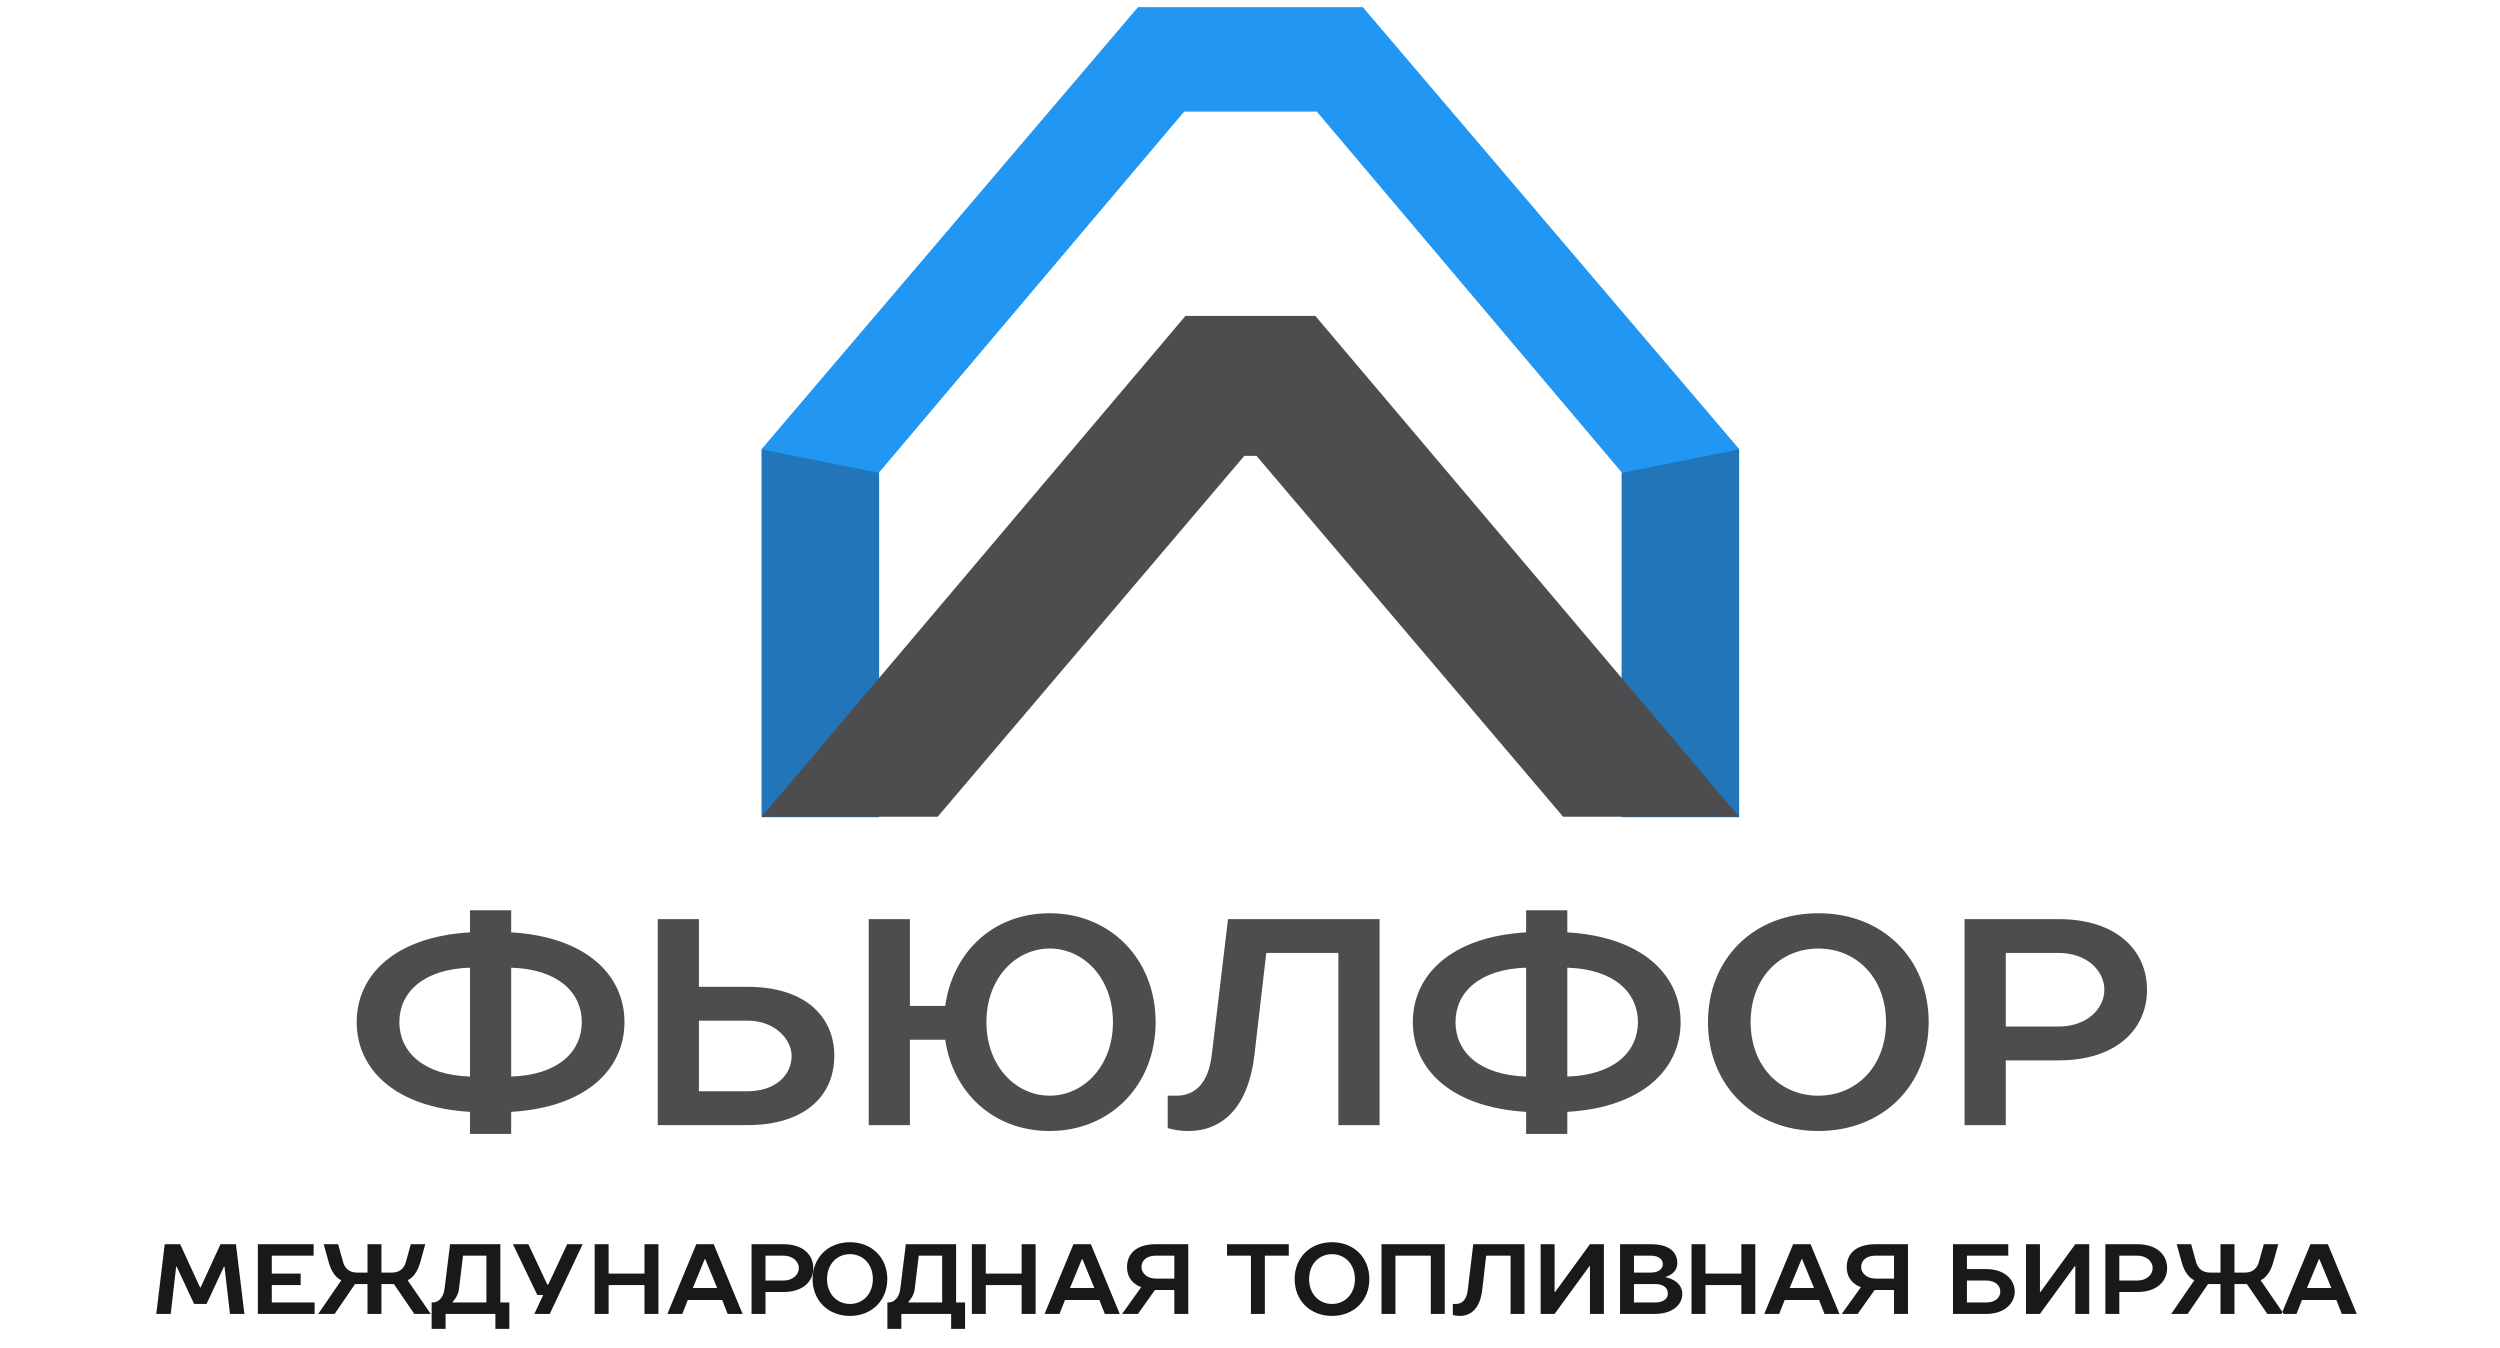
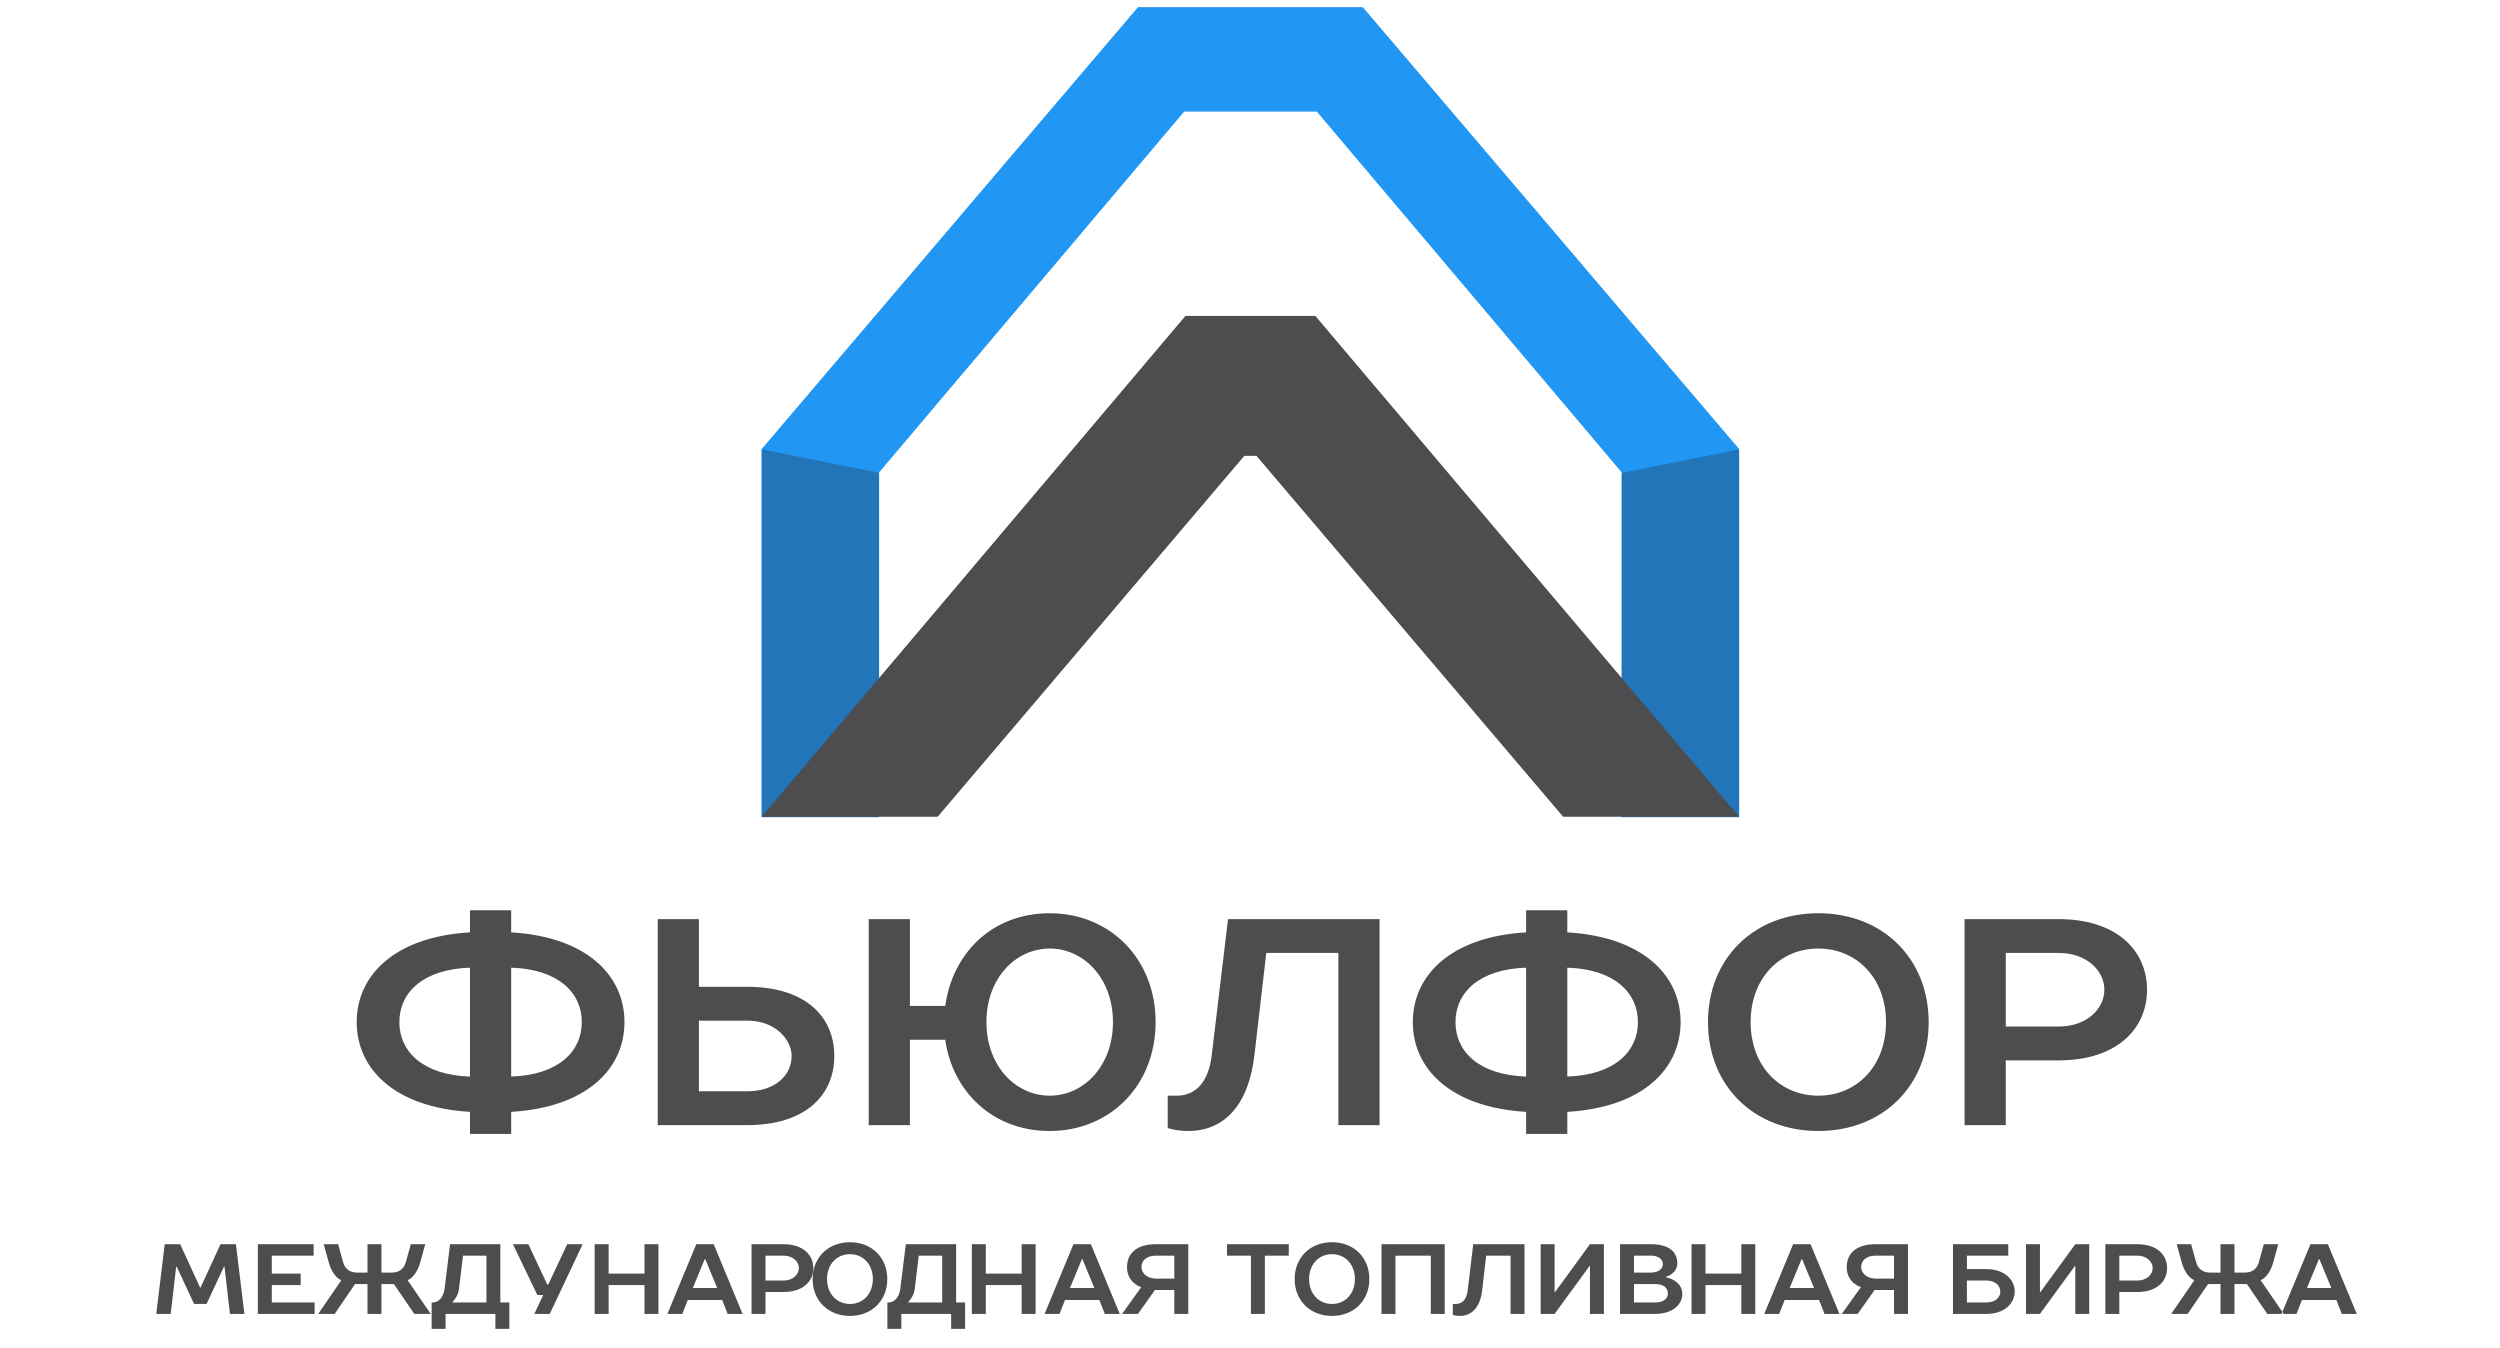
<svg xmlns="http://www.w3.org/2000/svg" width="180px" height="97px" viewBox="0 0 180 97" version="1.1">
  <defs />
  <g id="Page-1" stroke="none" stroke-width="1" fill="none" fill-rule="evenodd">
-     <g id="text" transform="translate(-272, 65)">
-       <path d="M308.805,0.541 L305.839,0.541 L305.839,2.13 C300.436,2.448 297.682,5.202 297.682,8.592 C297.682,11.982 300.436,14.737 305.839,15.054 L305.839,16.643 L308.805,16.643 L308.805,15.054 C314.208,14.737 316.962,11.982 316.962,8.592 C316.962,5.202 314.208,2.448 308.805,2.13 L308.805,0.541 Z M308.805,4.673 C312.195,4.779 313.89,6.474 313.89,8.592 C313.89,10.711 312.195,12.406 308.805,12.512 L308.805,4.673 Z M305.839,12.512 C302.449,12.406 300.754,10.711 300.754,8.592 C300.754,6.474 302.449,4.779 305.839,4.673 L305.839,12.512 Z M328.997,11.029 C328.997,12.406 327.831,13.571 325.819,13.571 L322.323,13.571 L322.323,8.486 L325.819,8.486 C327.831,8.486 328.997,9.863 328.997,11.029 L328.997,11.029 Z M325.819,16.008 C329.95,16.008 332.069,13.889 332.069,11.029 C332.069,8.168 329.95,6.05 325.819,6.05 L322.323,6.05 L322.323,1.177 L319.357,1.177 L319.357,16.008 L325.819,16.008 Z M355.205,8.592 C355.205,4.037 351.921,0.753 347.578,0.753 C343.446,0.753 340.586,3.613 340.056,7.427 L337.514,7.427 L337.514,1.177 L334.548,1.177 L334.548,16.008 L337.514,16.008 L337.514,9.863 L340.056,9.863 C340.586,13.571 343.446,16.432 347.578,16.432 C351.921,16.432 355.205,13.148 355.205,8.592 L355.205,8.592 Z M343.023,8.592 C343.023,5.414 345.141,3.295 347.578,3.295 C350.015,3.295 352.133,5.414 352.133,8.592 C352.133,11.77 350.015,13.889 347.578,13.889 C345.141,13.889 343.023,11.77 343.023,8.592 L343.023,8.592 Z M360.417,1.177 L359.252,10.923 C359.019,12.936 358.087,13.889 356.71,13.889 L356.074,13.889 L356.074,16.22 C356.074,16.22 356.689,16.432 357.557,16.432 C360.1,16.432 361.901,14.631 362.324,10.923 L363.172,3.613 L368.363,3.613 L368.363,16.008 L371.329,16.008 L371.329,1.177 L360.417,1.177 Z M384.846,0.541 L381.88,0.541 L381.88,2.13 C376.477,2.448 373.723,5.202 373.723,8.592 C373.723,11.982 376.477,14.737 381.88,15.054 L381.88,16.643 L384.846,16.643 L384.846,15.054 C390.249,14.737 393.004,11.982 393.004,8.592 C393.004,5.202 390.249,2.448 384.846,2.13 L384.846,0.541 Z M384.846,4.673 C388.236,4.779 389.931,6.474 389.931,8.592 C389.931,10.711 388.236,12.406 384.846,12.512 L384.846,4.673 Z M381.88,12.512 C378.49,12.406 376.795,10.711 376.795,8.592 C376.795,6.474 378.49,4.779 381.88,4.673 L381.88,12.512 Z M394.974,8.592 C394.974,13.148 398.258,16.432 402.919,16.432 C407.58,16.432 410.864,13.148 410.864,8.592 C410.864,4.037 407.58,0.753 402.919,0.753 C398.258,0.753 394.974,4.037 394.974,8.592 L394.974,8.592 Z M407.792,8.592 C407.792,11.77 405.674,13.889 402.919,13.889 C400.165,13.889 398.046,11.77 398.046,8.592 C398.046,5.414 400.165,3.295 402.919,3.295 C405.674,3.295 407.792,5.414 407.792,8.592 L407.792,8.592 Z M413.449,1.177 L413.449,16.008 L416.416,16.008 L416.416,11.347 L420.229,11.347 C424.361,11.347 426.585,9.122 426.585,6.262 C426.585,3.401 424.361,1.177 420.229,1.177 L413.449,1.177 Z M420.229,3.613 C422.242,3.613 423.513,4.884 423.513,6.262 C423.513,7.639 422.242,8.91 420.229,8.91 L416.416,8.91 L416.416,3.613 L420.229,3.613 Z" id="ФьюлФОР" fill="#4D4D4F" />
-       <path d="M286.872,28.885 L288.127,26.196 L288.163,26.196 L288.557,29.602 L289.597,29.602 L288.987,24.583 L287.876,24.583 L286.442,27.702 L286.406,27.702 L284.972,24.583 L283.86,24.583 L283.251,29.602 L284.29,29.602 L284.685,26.196 L284.721,26.196 L285.976,28.885 L286.872,28.885 Z M290.565,29.602 L294.652,29.602 L294.652,28.778 L291.569,28.778 L291.569,27.523 L293.648,27.523 L293.648,26.698 L291.569,26.698 L291.569,25.407 L294.581,25.407 L294.581,24.583 L290.565,24.583 L290.565,29.602 Z M296.345,24.583 L295.305,24.583 L295.664,25.873 C295.972,26.985 296.56,27.164 296.56,27.164 L296.56,27.2 L294.911,29.602 L296.094,29.602 L297.564,27.451 L298.46,27.451 L298.46,29.602 L299.464,29.602 L299.464,27.451 L300.361,27.451 L301.831,29.602 L303.014,29.602 L301.364,27.2 L301.364,27.164 C301.364,27.164 301.953,26.985 302.261,25.873 L302.619,24.583 L301.58,24.583 L301.221,25.873 C301.099,26.304 300.791,26.626 300.217,26.626 L299.464,26.626 L299.464,24.583 L298.46,24.583 L298.46,26.626 L297.707,26.626 C297.134,26.626 296.825,26.304 296.703,25.873 L296.345,24.583 Z M304.405,24.583 L304.011,27.774 C303.932,28.419 303.58,28.778 303.15,28.778 L303.078,28.778 L303.078,30.678 L304.082,30.678 L304.082,29.602 L307.668,29.602 L307.668,30.678 L308.672,30.678 L308.672,28.778 L308.026,28.778 L308.026,24.583 L304.405,24.583 Z M305.05,27.774 L305.337,25.407 L307.022,25.407 L307.022,28.778 L304.584,28.778 L304.584,28.742 C304.584,28.742 305.015,28.312 305.05,27.774 L305.05,27.774 Z M310.472,29.602 L311.583,29.602 L313.95,24.583 L312.838,24.583 L311.476,27.487 L311.404,27.487 L310.041,24.583 L308.93,24.583 L310.687,28.24 L311.11,28.24 L310.472,29.602 Z M318.403,24.583 L318.403,26.698 L315.821,26.698 L315.821,24.583 L314.817,24.583 L314.817,29.602 L315.821,29.602 L315.821,27.523 L318.403,27.523 L318.403,29.602 L319.407,29.602 L319.407,24.583 L318.403,24.583 Z M323.387,24.583 L322.132,24.583 L320.052,29.602 L321.128,29.602 L321.522,28.598 L323.996,28.598 L324.391,29.602 L325.466,29.602 L323.387,24.583 Z M322.741,25.658 L322.777,25.658 L323.638,27.738 L321.881,27.738 L322.741,25.658 Z M326.112,24.583 L326.112,29.602 L327.116,29.602 L327.116,28.025 L328.406,28.025 C329.805,28.025 330.558,27.272 330.558,26.304 C330.558,25.336 329.805,24.583 328.406,24.583 L326.112,24.583 Z M328.406,25.407 C329.088,25.407 329.518,25.838 329.518,26.304 C329.518,26.77 329.088,27.2 328.406,27.2 L327.116,27.2 L327.116,25.407 L328.406,25.407 Z M330.507,27.092 C330.507,28.634 331.619,29.746 333.197,29.746 C334.774,29.746 335.886,28.634 335.886,27.092 C335.886,25.551 334.774,24.439 333.197,24.439 C331.619,24.439 330.507,25.551 330.507,27.092 L330.507,27.092 Z M334.846,27.092 C334.846,28.168 334.129,28.885 333.197,28.885 C332.264,28.885 331.547,28.168 331.547,27.092 C331.547,26.017 332.264,25.3 333.197,25.3 C334.129,25.3 334.846,26.017 334.846,27.092 L334.846,27.092 Z M337.219,24.583 L336.824,27.774 C336.745,28.419 336.394,28.778 335.964,28.778 L335.892,28.778 L335.892,30.678 L336.896,30.678 L336.896,29.602 L340.482,29.602 L340.482,30.678 L341.486,30.678 L341.486,28.778 L340.84,28.778 L340.84,24.583 L337.219,24.583 Z M337.864,27.774 L338.151,25.407 L339.836,25.407 L339.836,28.778 L337.398,28.778 L337.398,28.742 C337.398,28.742 337.828,28.312 337.864,27.774 L337.864,27.774 Z M345.559,24.583 L345.559,26.698 L342.978,26.698 L342.978,24.583 L341.974,24.583 L341.974,29.602 L342.978,29.602 L342.978,27.523 L345.559,27.523 L345.559,29.602 L346.563,29.602 L346.563,24.583 L345.559,24.583 Z M350.543,24.583 L349.288,24.583 L347.209,29.602 L348.284,29.602 L348.679,28.598 L351.153,28.598 L351.547,29.602 L352.623,29.602 L350.543,24.583 Z M349.898,25.658 L349.934,25.658 L350.794,27.738 L349.037,27.738 L349.898,25.658 Z M355.226,24.583 C353.82,24.583 353.146,25.264 353.146,26.232 C353.146,27.379 354.15,27.666 354.15,27.666 L354.15,27.702 L352.788,29.602 L353.935,29.602 L355.154,27.881 L356.552,27.881 L356.552,29.602 L357.556,29.602 L357.556,24.583 L355.226,24.583 Z M354.186,26.232 C354.186,25.766 354.545,25.407 355.226,25.407 L356.552,25.407 L356.552,27.057 L355.226,27.057 C354.545,27.057 354.186,26.626 354.186,26.232 L354.186,26.232 Z M360.346,24.583 L360.346,25.407 L362.067,25.407 L362.067,29.602 L363.071,29.602 L363.071,25.407 L364.792,25.407 L364.792,24.583 L360.346,24.583 Z M365.215,27.092 C365.215,28.634 366.327,29.746 367.904,29.746 C369.482,29.746 370.593,28.634 370.593,27.092 C370.593,25.551 369.482,24.439 367.904,24.439 C366.327,24.439 365.215,25.551 365.215,27.092 L365.215,27.092 Z M369.554,27.092 C369.554,28.168 368.836,28.885 367.904,28.885 C366.972,28.885 366.255,28.168 366.255,27.092 C366.255,26.017 366.972,25.3 367.904,25.3 C368.836,25.3 369.554,26.017 369.554,27.092 L369.554,27.092 Z M371.468,24.583 L371.468,29.602 L372.472,29.602 L372.472,25.407 L375.018,25.407 L375.018,29.602 L376.022,29.602 L376.022,24.583 L371.468,24.583 Z M378.073,24.583 L377.678,27.881 C377.599,28.563 377.284,28.885 376.818,28.885 L376.603,28.885 L376.603,29.674 C376.603,29.674 376.811,29.746 377.105,29.746 C377.965,29.746 378.575,29.136 378.718,27.881 L379.005,25.407 L380.762,25.407 L380.762,29.602 L381.766,29.602 L381.766,24.583 L378.073,24.583 Z M383.931,29.602 L386.441,26.16 L386.477,26.16 L386.477,29.602 L387.481,29.602 L387.481,24.583 L386.477,24.583 L383.967,28.025 L383.931,28.025 L383.931,24.583 L382.927,24.583 L382.927,29.602 L383.931,29.602 Z M388.643,29.602 L391.145,29.602 C392.443,29.602 393.125,28.921 393.125,28.168 C393.125,27.164 391.941,26.963 391.941,26.963 L391.941,26.928 C391.941,26.928 392.766,26.734 392.766,25.945 C392.766,25.156 392.192,24.583 390.866,24.583 L388.643,24.583 L388.643,29.602 Z M391.153,27.451 C391.798,27.451 392.085,27.738 392.085,28.132 C392.085,28.491 391.798,28.778 391.153,28.778 L389.647,28.778 L389.647,27.451 L391.153,27.451 Z M390.866,26.626 L389.647,26.626 L389.647,25.407 L390.866,25.407 C391.439,25.407 391.726,25.694 391.726,26.017 C391.726,26.34 391.439,26.626 390.866,26.626 L390.866,26.626 Z M397.377,24.583 L397.377,26.698 L394.795,26.698 L394.795,24.583 L393.791,24.583 L393.791,29.602 L394.795,29.602 L394.795,27.523 L397.377,27.523 L397.377,29.602 L398.381,29.602 L398.381,24.583 L397.377,24.583 Z M402.361,24.583 L401.106,24.583 L399.026,29.602 L400.102,29.602 L400.496,28.598 L402.97,28.598 L403.365,29.602 L404.44,29.602 L402.361,24.583 Z M401.715,25.658 L401.751,25.658 L402.612,27.738 L400.855,27.738 L401.715,25.658 Z M407.044,24.583 C405.638,24.583 404.964,25.264 404.964,26.232 C404.964,27.379 405.968,27.666 405.968,27.666 L405.968,27.702 L404.605,29.602 L405.753,29.602 L406.972,27.881 L408.37,27.881 L408.37,29.602 L409.374,29.602 L409.374,24.583 L407.044,24.583 Z M406.004,26.232 C406.004,25.766 406.362,25.407 407.044,25.407 L408.37,25.407 L408.37,27.057 L407.044,27.057 C406.362,27.057 406.004,26.626 406.004,26.232 L406.004,26.232 Z M413.619,28.778 L413.619,27.2 L415.018,27.2 C415.663,27.2 416.022,27.559 416.022,27.989 C416.022,28.419 415.663,28.778 415.018,28.778 L413.619,28.778 Z M417.061,27.989 C417.061,27.128 416.308,26.375 415.018,26.375 L413.619,26.375 L413.619,25.407 L416.595,25.407 L416.595,24.583 L412.615,24.583 L412.615,29.602 L415.018,29.602 C416.308,29.602 417.061,28.849 417.061,27.989 L417.061,27.989 Z M418.876,29.602 L421.386,26.16 L421.421,26.16 L421.421,29.602 L422.425,29.602 L422.425,24.583 L421.421,24.583 L418.912,28.025 L418.876,28.025 L418.876,24.583 L417.872,24.583 L417.872,29.602 L418.876,29.602 Z M423.587,24.583 L423.587,29.602 L424.591,29.602 L424.591,28.025 L425.882,28.025 C427.28,28.025 428.033,27.272 428.033,26.304 C428.033,25.336 427.28,24.583 425.882,24.583 L423.587,24.583 Z M425.882,25.407 C426.563,25.407 426.993,25.838 426.993,26.304 C426.993,26.77 426.563,27.2 425.882,27.2 L424.591,27.2 L424.591,25.407 L425.882,25.407 Z M429.761,24.583 L428.721,24.583 L429.08,25.873 C429.388,26.985 429.976,27.164 429.976,27.164 L429.976,27.2 L428.327,29.602 L429.51,29.602 L430.98,27.451 L431.877,27.451 L431.877,29.602 L432.881,29.602 L432.881,27.451 L433.777,27.451 L435.247,29.602 L436.43,29.602 L434.781,27.2 L434.781,27.164 C434.781,27.164 435.369,26.985 435.677,25.873 L436.036,24.583 L434.996,24.583 L434.638,25.873 C434.516,26.304 434.207,26.626 433.634,26.626 L432.881,26.626 L432.881,24.583 L431.877,24.583 L431.877,26.626 L431.124,26.626 C430.55,26.626 430.242,26.304 430.12,25.873 L429.761,24.583 Z M439.607,24.583 L438.352,24.583 L436.273,29.602 L437.348,29.602 L437.743,28.598 L440.217,28.598 L440.611,29.602 L441.687,29.602 L439.607,24.583 Z M438.962,25.658 L438.997,25.658 L439.858,27.738 L438.101,27.738 L438.962,25.658 Z" id="Международная-топлив" fill="#1A1918" />
+     <g id="text" transform="translate(-272, 65)" fill="#4D4D4F">
+       <path d="M286.872,28.885 L288.127,26.196 L288.163,26.196 L288.557,29.602 L289.597,29.602 L288.987,24.583 L287.876,24.583 L286.442,27.702 L286.406,27.702 L284.972,24.583 L283.86,24.583 L283.251,29.602 L284.29,29.602 L284.685,26.196 L284.721,26.196 L285.976,28.885 L286.872,28.885 Z M290.565,29.602 L294.652,29.602 L294.652,28.778 L291.569,28.778 L291.569,27.523 L293.648,27.523 L293.648,26.698 L291.569,26.698 L291.569,25.407 L294.581,25.407 L294.581,24.583 L290.565,24.583 L290.565,29.602 Z M296.345,24.583 L295.305,24.583 L295.664,25.873 C295.972,26.985 296.56,27.164 296.56,27.164 L296.56,27.2 L294.911,29.602 L296.094,29.602 L297.564,27.451 L298.46,27.451 L298.46,29.602 L299.464,29.602 L299.464,27.451 L300.361,27.451 L301.831,29.602 L303.014,29.602 L301.364,27.2 L301.364,27.164 C301.364,27.164 301.953,26.985 302.261,25.873 L302.619,24.583 L301.58,24.583 L301.221,25.873 C301.099,26.304 300.791,26.626 300.217,26.626 L299.464,26.626 L299.464,24.583 L298.46,24.583 L298.46,26.626 L297.707,26.626 C297.134,26.626 296.825,26.304 296.703,25.873 L296.345,24.583 Z M304.405,24.583 L304.011,27.774 C303.932,28.419 303.58,28.778 303.15,28.778 L303.078,28.778 L303.078,30.678 L304.082,30.678 L304.082,29.602 L307.668,29.602 L307.668,30.678 L308.672,30.678 L308.672,28.778 L308.026,28.778 L308.026,24.583 L304.405,24.583 Z M305.05,27.774 L305.337,25.407 L307.022,25.407 L307.022,28.778 L304.584,28.778 L304.584,28.742 C304.584,28.742 305.015,28.312 305.05,27.774 L305.05,27.774 Z M310.472,29.602 L311.583,29.602 L313.95,24.583 L312.838,24.583 L311.476,27.487 L311.404,27.487 L310.041,24.583 L308.93,24.583 L310.687,28.24 L311.11,28.24 L310.472,29.602 Z M318.403,24.583 L318.403,26.698 L315.821,26.698 L315.821,24.583 L314.817,24.583 L314.817,29.602 L315.821,29.602 L315.821,27.523 L318.403,27.523 L318.403,29.602 L319.407,29.602 L319.407,24.583 L318.403,24.583 Z M323.387,24.583 L322.132,24.583 L320.052,29.602 L321.128,29.602 L321.522,28.598 L323.996,28.598 L324.391,29.602 L325.466,29.602 L323.387,24.583 Z M322.741,25.658 L322.777,25.658 L323.638,27.738 L321.881,27.738 L322.741,25.658 Z M326.112,24.583 L326.112,29.602 L327.116,29.602 L327.116,28.025 L328.406,28.025 C329.805,28.025 330.558,27.272 330.558,26.304 C330.558,25.336 329.805,24.583 328.406,24.583 L326.112,24.583 Z M328.406,25.407 C329.088,25.407 329.518,25.838 329.518,26.304 C329.518,26.77 329.088,27.2 328.406,27.2 L327.116,27.2 L327.116,25.407 L328.406,25.407 Z M330.507,27.092 C330.507,28.634 331.619,29.746 333.197,29.746 C334.774,29.746 335.886,28.634 335.886,27.092 C335.886,25.551 334.774,24.439 333.197,24.439 C331.619,24.439 330.507,25.551 330.507,27.092 L330.507,27.092 Z M334.846,27.092 C334.846,28.168 334.129,28.885 333.197,28.885 C332.264,28.885 331.547,28.168 331.547,27.092 C331.547,26.017 332.264,25.3 333.197,25.3 C334.129,25.3 334.846,26.017 334.846,27.092 L334.846,27.092 Z M337.219,24.583 L336.824,27.774 C336.745,28.419 336.394,28.778 335.964,28.778 L335.892,28.778 L335.892,30.678 L336.896,30.678 L336.896,29.602 L340.482,29.602 L340.482,30.678 L341.486,30.678 L341.486,28.778 L340.84,28.778 L340.84,24.583 L337.219,24.583 Z M337.864,27.774 L338.151,25.407 L339.836,25.407 L339.836,28.778 L337.398,28.778 L337.398,28.742 C337.398,28.742 337.828,28.312 337.864,27.774 L337.864,27.774 Z M345.559,24.583 L345.559,26.698 L342.978,26.698 L342.978,24.583 L341.974,24.583 L341.974,29.602 L342.978,29.602 L342.978,27.523 L345.559,27.523 L345.559,29.602 L346.563,29.602 L346.563,24.583 L345.559,24.583 Z M350.543,24.583 L349.288,24.583 L347.209,29.602 L348.284,29.602 L348.679,28.598 L351.153,28.598 L351.547,29.602 L352.623,29.602 L350.543,24.583 Z M349.898,25.658 L349.934,25.658 L350.794,27.738 L349.037,27.738 L349.898,25.658 Z M355.226,24.583 C353.82,24.583 353.146,25.264 353.146,26.232 C353.146,27.379 354.15,27.666 354.15,27.666 L354.15,27.702 L352.788,29.602 L353.935,29.602 L355.154,27.881 L356.552,27.881 L356.552,29.602 L357.556,29.602 L357.556,24.583 L355.226,24.583 Z M354.186,26.232 C354.186,25.766 354.545,25.407 355.226,25.407 L356.552,25.407 L356.552,27.057 L355.226,27.057 C354.545,27.057 354.186,26.626 354.186,26.232 L354.186,26.232 Z M360.346,24.583 L360.346,25.407 L362.067,25.407 L362.067,29.602 L363.071,29.602 L363.071,25.407 L364.792,25.407 L364.792,24.583 L360.346,24.583 Z M365.215,27.092 C365.215,28.634 366.327,29.746 367.904,29.746 C369.482,29.746 370.593,28.634 370.593,27.092 C370.593,25.551 369.482,24.439 367.904,24.439 C366.327,24.439 365.215,25.551 365.215,27.092 L365.215,27.092 Z M369.554,27.092 C369.554,28.168 368.836,28.885 367.904,28.885 C366.972,28.885 366.255,28.168 366.255,27.092 C366.255,26.017 366.972,25.3 367.904,25.3 C368.836,25.3 369.554,26.017 369.554,27.092 L369.554,27.092 Z M371.468,24.583 L371.468,29.602 L372.472,29.602 L372.472,25.407 L375.018,25.407 L375.018,29.602 L376.022,29.602 L376.022,24.583 L371.468,24.583 Z M378.073,24.583 L377.678,27.881 C377.599,28.563 377.284,28.885 376.818,28.885 L376.603,28.885 L376.603,29.674 C376.603,29.674 376.811,29.746 377.105,29.746 C377.965,29.746 378.575,29.136 378.718,27.881 L379.005,25.407 L380.762,25.407 L380.762,29.602 L381.766,29.602 L381.766,24.583 L378.073,24.583 Z M383.931,29.602 L386.441,26.16 L386.477,26.16 L386.477,29.602 L387.481,29.602 L387.481,24.583 L386.477,24.583 L383.967,28.025 L383.931,28.025 L383.931,24.583 L382.927,24.583 L382.927,29.602 L383.931,29.602 Z M388.643,29.602 L391.145,29.602 C392.443,29.602 393.125,28.921 393.125,28.168 C393.125,27.164 391.941,26.963 391.941,26.963 L391.941,26.928 C391.941,26.928 392.766,26.734 392.766,25.945 C392.766,25.156 392.192,24.583 390.866,24.583 L388.643,24.583 L388.643,29.602 Z M391.153,27.451 C391.798,27.451 392.085,27.738 392.085,28.132 C392.085,28.491 391.798,28.778 391.153,28.778 L389.647,28.778 L389.647,27.451 L391.153,27.451 Z M390.866,26.626 L389.647,26.626 L389.647,25.407 L390.866,25.407 C391.439,25.407 391.726,25.694 391.726,26.017 C391.726,26.34 391.439,26.626 390.866,26.626 L390.866,26.626 Z M397.377,24.583 L397.377,26.698 L394.795,26.698 L394.795,24.583 L393.791,24.583 L393.791,29.602 L394.795,29.602 L394.795,27.523 L397.377,27.523 L397.377,29.602 L398.381,29.602 L398.381,24.583 L397.377,24.583 Z M402.361,24.583 L401.106,24.583 L399.026,29.602 L400.102,29.602 L400.496,28.598 L402.97,28.598 L403.365,29.602 L404.44,29.602 L402.361,24.583 Z M401.715,25.658 L401.751,25.658 L402.612,27.738 L400.855,27.738 L401.715,25.658 Z M407.044,24.583 C405.638,24.583 404.964,25.264 404.964,26.232 C404.964,27.379 405.968,27.666 405.968,27.666 L405.968,27.702 L404.605,29.602 L405.753,29.602 L406.972,27.881 L408.37,27.881 L408.37,29.602 L409.374,29.602 L409.374,24.583 L407.044,24.583 Z M406.004,26.232 C406.004,25.766 406.362,25.407 407.044,25.407 L408.37,25.407 L408.37,27.057 L407.044,27.057 C406.362,27.057 406.004,26.626 406.004,26.232 L406.004,26.232 Z M413.619,28.778 L413.619,27.2 L415.018,27.2 C415.663,27.2 416.022,27.559 416.022,27.989 C416.022,28.419 415.663,28.778 415.018,28.778 L413.619,28.778 Z M417.061,27.989 C417.061,27.128 416.308,26.375 415.018,26.375 L413.619,26.375 L413.619,25.407 L416.595,25.407 L416.595,24.583 L412.615,24.583 L412.615,29.602 L415.018,29.602 C416.308,29.602 417.061,28.849 417.061,27.989 L417.061,27.989 Z M418.876,29.602 L421.386,26.16 L421.421,26.16 L421.421,29.602 L422.425,29.602 L422.425,24.583 L421.421,24.583 L418.912,28.025 L418.876,28.025 L418.876,24.583 L417.872,24.583 L417.872,29.602 L418.876,29.602 Z M423.587,24.583 L423.587,29.602 L424.591,29.602 L424.591,28.025 L425.882,28.025 C427.28,28.025 428.033,27.272 428.033,26.304 C428.033,25.336 427.28,24.583 425.882,24.583 L423.587,24.583 Z M425.882,25.407 C426.563,25.407 426.993,25.838 426.993,26.304 C426.993,26.77 426.563,27.2 425.882,27.2 L424.591,27.2 L424.591,25.407 L425.882,25.407 Z M429.761,24.583 L428.721,24.583 L429.08,25.873 C429.388,26.985 429.976,27.164 429.976,27.164 L429.976,27.2 L428.327,29.602 L429.51,29.602 L430.98,27.451 L431.877,27.451 L431.877,29.602 L432.881,29.602 L432.881,27.451 L433.777,27.451 L435.247,29.602 L436.43,29.602 L434.781,27.2 L434.781,27.164 C434.781,27.164 435.369,26.985 435.677,25.873 L436.036,24.583 L434.996,24.583 L434.638,25.873 C434.516,26.304 434.207,26.626 433.634,26.626 L432.881,26.626 L432.881,24.583 L431.877,24.583 L431.877,26.626 L431.124,26.626 C430.55,26.626 430.242,26.304 430.12,25.873 L429.761,24.583 Z M439.607,24.583 L438.352,24.583 L436.273,29.602 L437.348,29.602 L437.743,28.598 L440.217,28.598 L440.611,29.602 L441.687,29.602 L439.607,24.583 Z M438.962,25.658 L438.997,25.658 L439.858,27.738 L438.101,27.738 L438.962,25.658 Z" id="Международная-топлив" />
+       <g id="Group" transform="translate(25, 0)">
+         <path d="M283.805,0.541 L280.839,0.541 L280.839,2.13 C275.436,2.448 272.682,5.202 272.682,8.592 C272.682,11.982 275.436,14.737 280.839,15.054 L280.839,16.643 L283.805,16.643 L283.805,15.054 C289.208,14.737 291.962,11.982 291.962,8.592 C291.962,5.202 289.208,2.448 283.805,2.13 L283.805,0.541 Z M283.805,4.673 C287.195,4.779 288.89,6.474 288.89,8.592 C288.89,10.711 287.195,12.406 283.805,12.512 L283.805,4.673 Z M280.839,12.512 C277.449,12.406 275.754,10.711 275.754,8.592 C275.754,6.474 277.449,4.779 280.839,4.673 L280.839,12.512 Z M303.997,11.029 C303.997,12.406 302.831,13.571 300.819,13.571 L297.323,13.571 L297.323,8.486 L300.819,8.486 C302.831,8.486 303.997,9.863 303.997,11.029 L303.997,11.029 Z M300.819,16.008 C304.95,16.008 307.069,13.889 307.069,11.029 C307.069,8.168 304.95,6.05 300.819,6.05 L297.323,6.05 L297.323,1.177 L294.357,1.177 L294.357,16.008 L300.819,16.008 Z M330.205,8.592 C330.205,4.037 326.921,0.753 322.578,0.753 C318.446,0.753 315.586,3.613 315.056,7.427 L312.514,7.427 L312.514,1.177 L309.548,1.177 L309.548,16.008 L312.514,16.008 L312.514,9.863 L315.056,9.863 C315.586,13.571 318.446,16.432 322.578,16.432 C326.921,16.432 330.205,13.148 330.205,8.592 L330.205,8.592 Z M318.023,8.592 C318.023,5.414 320.141,3.295 322.578,3.295 C325.015,3.295 327.133,5.414 327.133,8.592 C327.133,11.77 325.015,13.889 322.578,13.889 C320.141,13.889 318.023,11.77 318.023,8.592 L318.023,8.592 Z M335.417,1.177 L334.252,10.923 C334.019,12.936 333.087,13.889 331.71,13.889 L331.074,13.889 L331.074,16.22 C331.074,16.22 331.689,16.432 332.557,16.432 C335.1,16.432 336.901,14.631 337.324,10.923 L338.172,3.613 L343.363,3.613 L343.363,16.008 L346.329,16.008 L346.329,1.177 L335.417,1.177 Z M359.846,0.541 L356.88,0.541 L356.88,2.13 C351.477,2.448 348.723,5.202 348.723,8.592 C348.723,11.982 351.477,14.737 356.88,15.054 L356.88,16.643 L359.846,16.643 L359.846,15.054 C365.249,14.737 368.004,11.982 368.004,8.592 C368.004,5.202 365.249,2.448 359.846,2.13 L359.846,0.541 Z M359.846,4.673 C363.236,4.779 364.931,6.474 364.931,8.592 C364.931,10.711 363.236,12.406 359.846,12.512 L359.846,4.673 Z M356.88,12.512 C353.49,12.406 351.795,10.711 351.795,8.592 C351.795,6.474 353.49,4.779 356.88,4.673 L356.88,12.512 Z M369.974,8.592 C369.974,13.148 373.258,16.432 377.919,16.432 C382.58,16.432 385.864,13.148 385.864,8.592 C385.864,4.037 382.58,0.753 377.919,0.753 C373.258,0.753 369.974,4.037 369.974,8.592 L369.974,8.592 Z M382.792,8.592 C382.792,11.77 380.674,13.889 377.919,13.889 C375.165,13.889 373.046,11.77 373.046,8.592 C373.046,5.414 375.165,3.295 377.919,3.295 C380.674,3.295 382.792,5.414 382.792,8.592 L382.792,8.592 Z M388.449,1.177 L388.449,16.008 L391.416,16.008 L391.416,11.347 L395.229,11.347 C399.361,11.347 401.585,9.122 401.585,6.262 C401.585,3.401 399.361,1.177 395.229,1.177 L388.449,1.177 Z M395.229,3.613 C397.242,3.613 398.513,4.884 398.513,6.262 C398.513,7.639 397.242,8.91 395.229,8.91 L391.416,8.91 L391.416,3.613 L395.229,3.613 Z" id="ФьюлФОР" />
+       </g>
    </g>
    <g id="ЂЃ£Ѓ-†£аЃ-2" transform="translate(54, 0)">
      <path d="M44.119,0.513 L27.938,0.513 L0.843,32.326 L0.843,58.807 L9.293,58.807 L9.293,34.017 L31.262,8.034 L40.809,8.034 L62.767,34.017 L62.767,58.807 L71.214,58.807 L71.214,32.326 L44.119,0.513" id="Fill-1" fill="#2196F3" />
      <path d="M0.843,58.837 L9.293,58.837 L9.293,34.047 L0.843,32.356 L0.843,58.837" id="Fill-2" fill="#2175B8" />
      <path d="M71.214,58.837 L62.764,58.837 L62.764,34.047 L71.214,32.356 L71.214,58.837" id="Fill-3" fill="#2175B8" />
      <path d="M31.35,22.748 L0.843,58.807 L13.511,58.807 L35.588,32.824 L36.469,32.824 L58.546,58.807 L71.214,58.807 L40.707,22.748 L31.35,22.748" id="Fill-4" fill="#4D4D4F" />
    </g>
  </g>
</svg>
